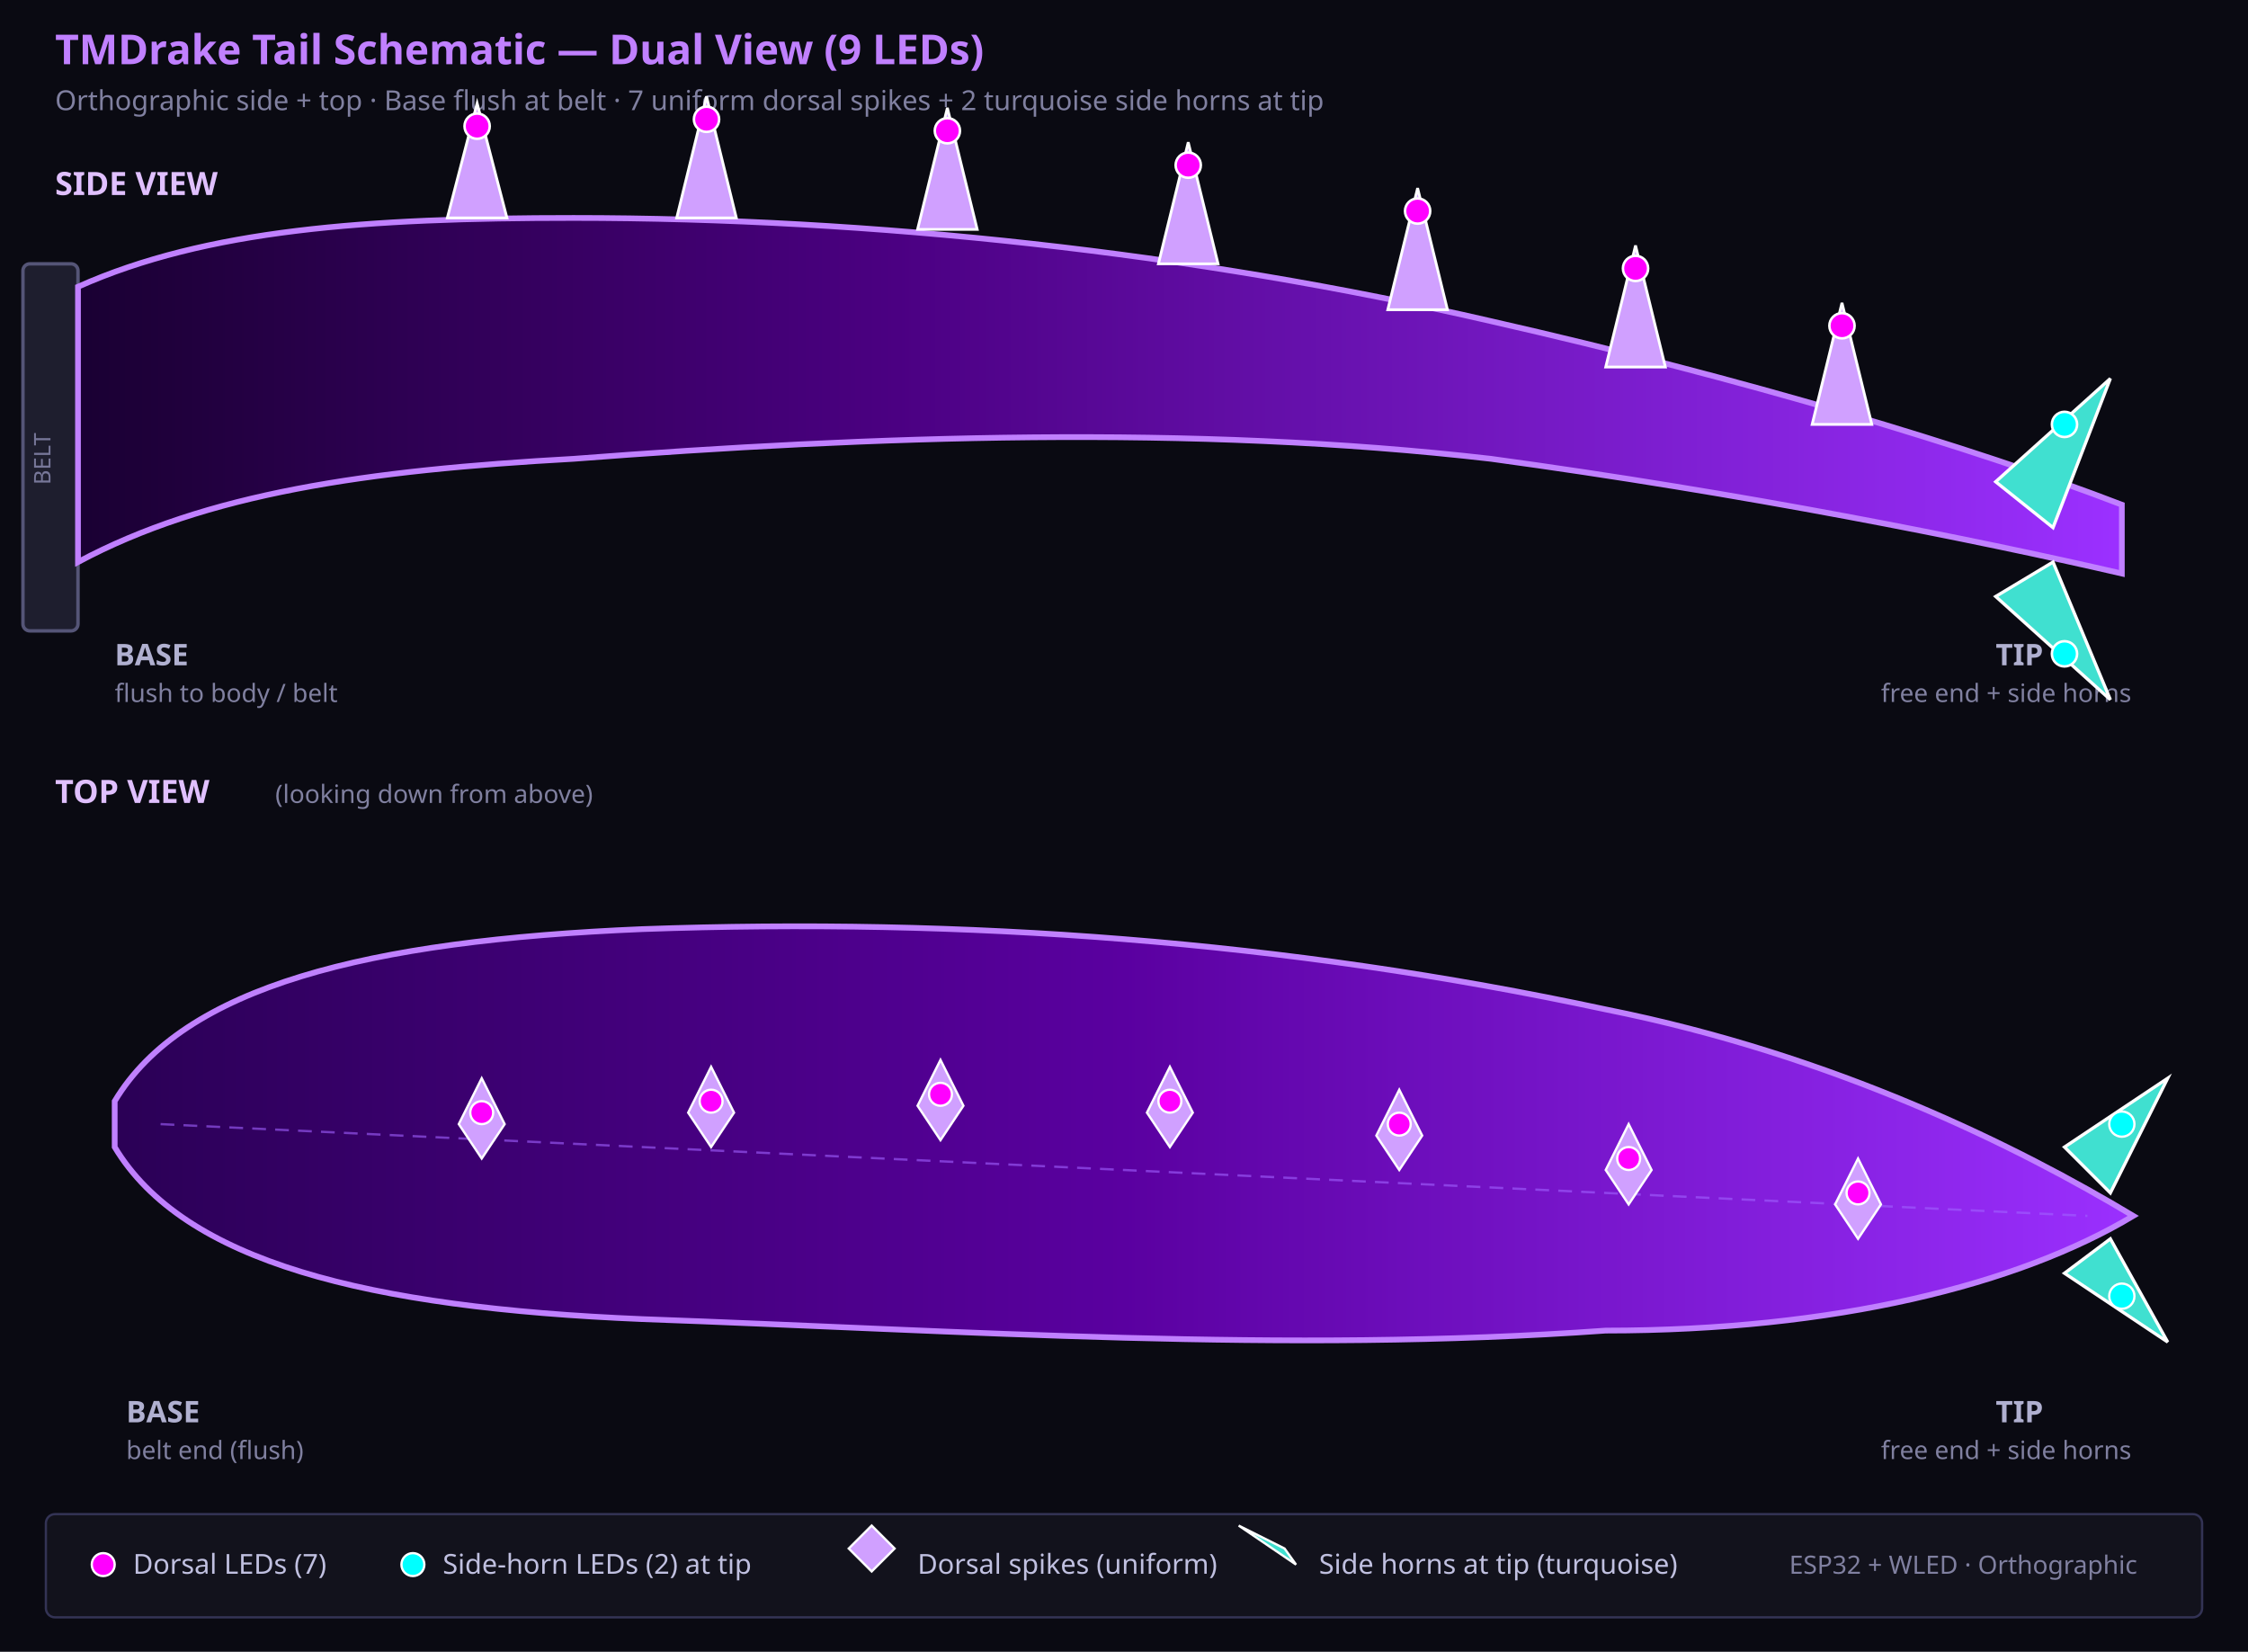
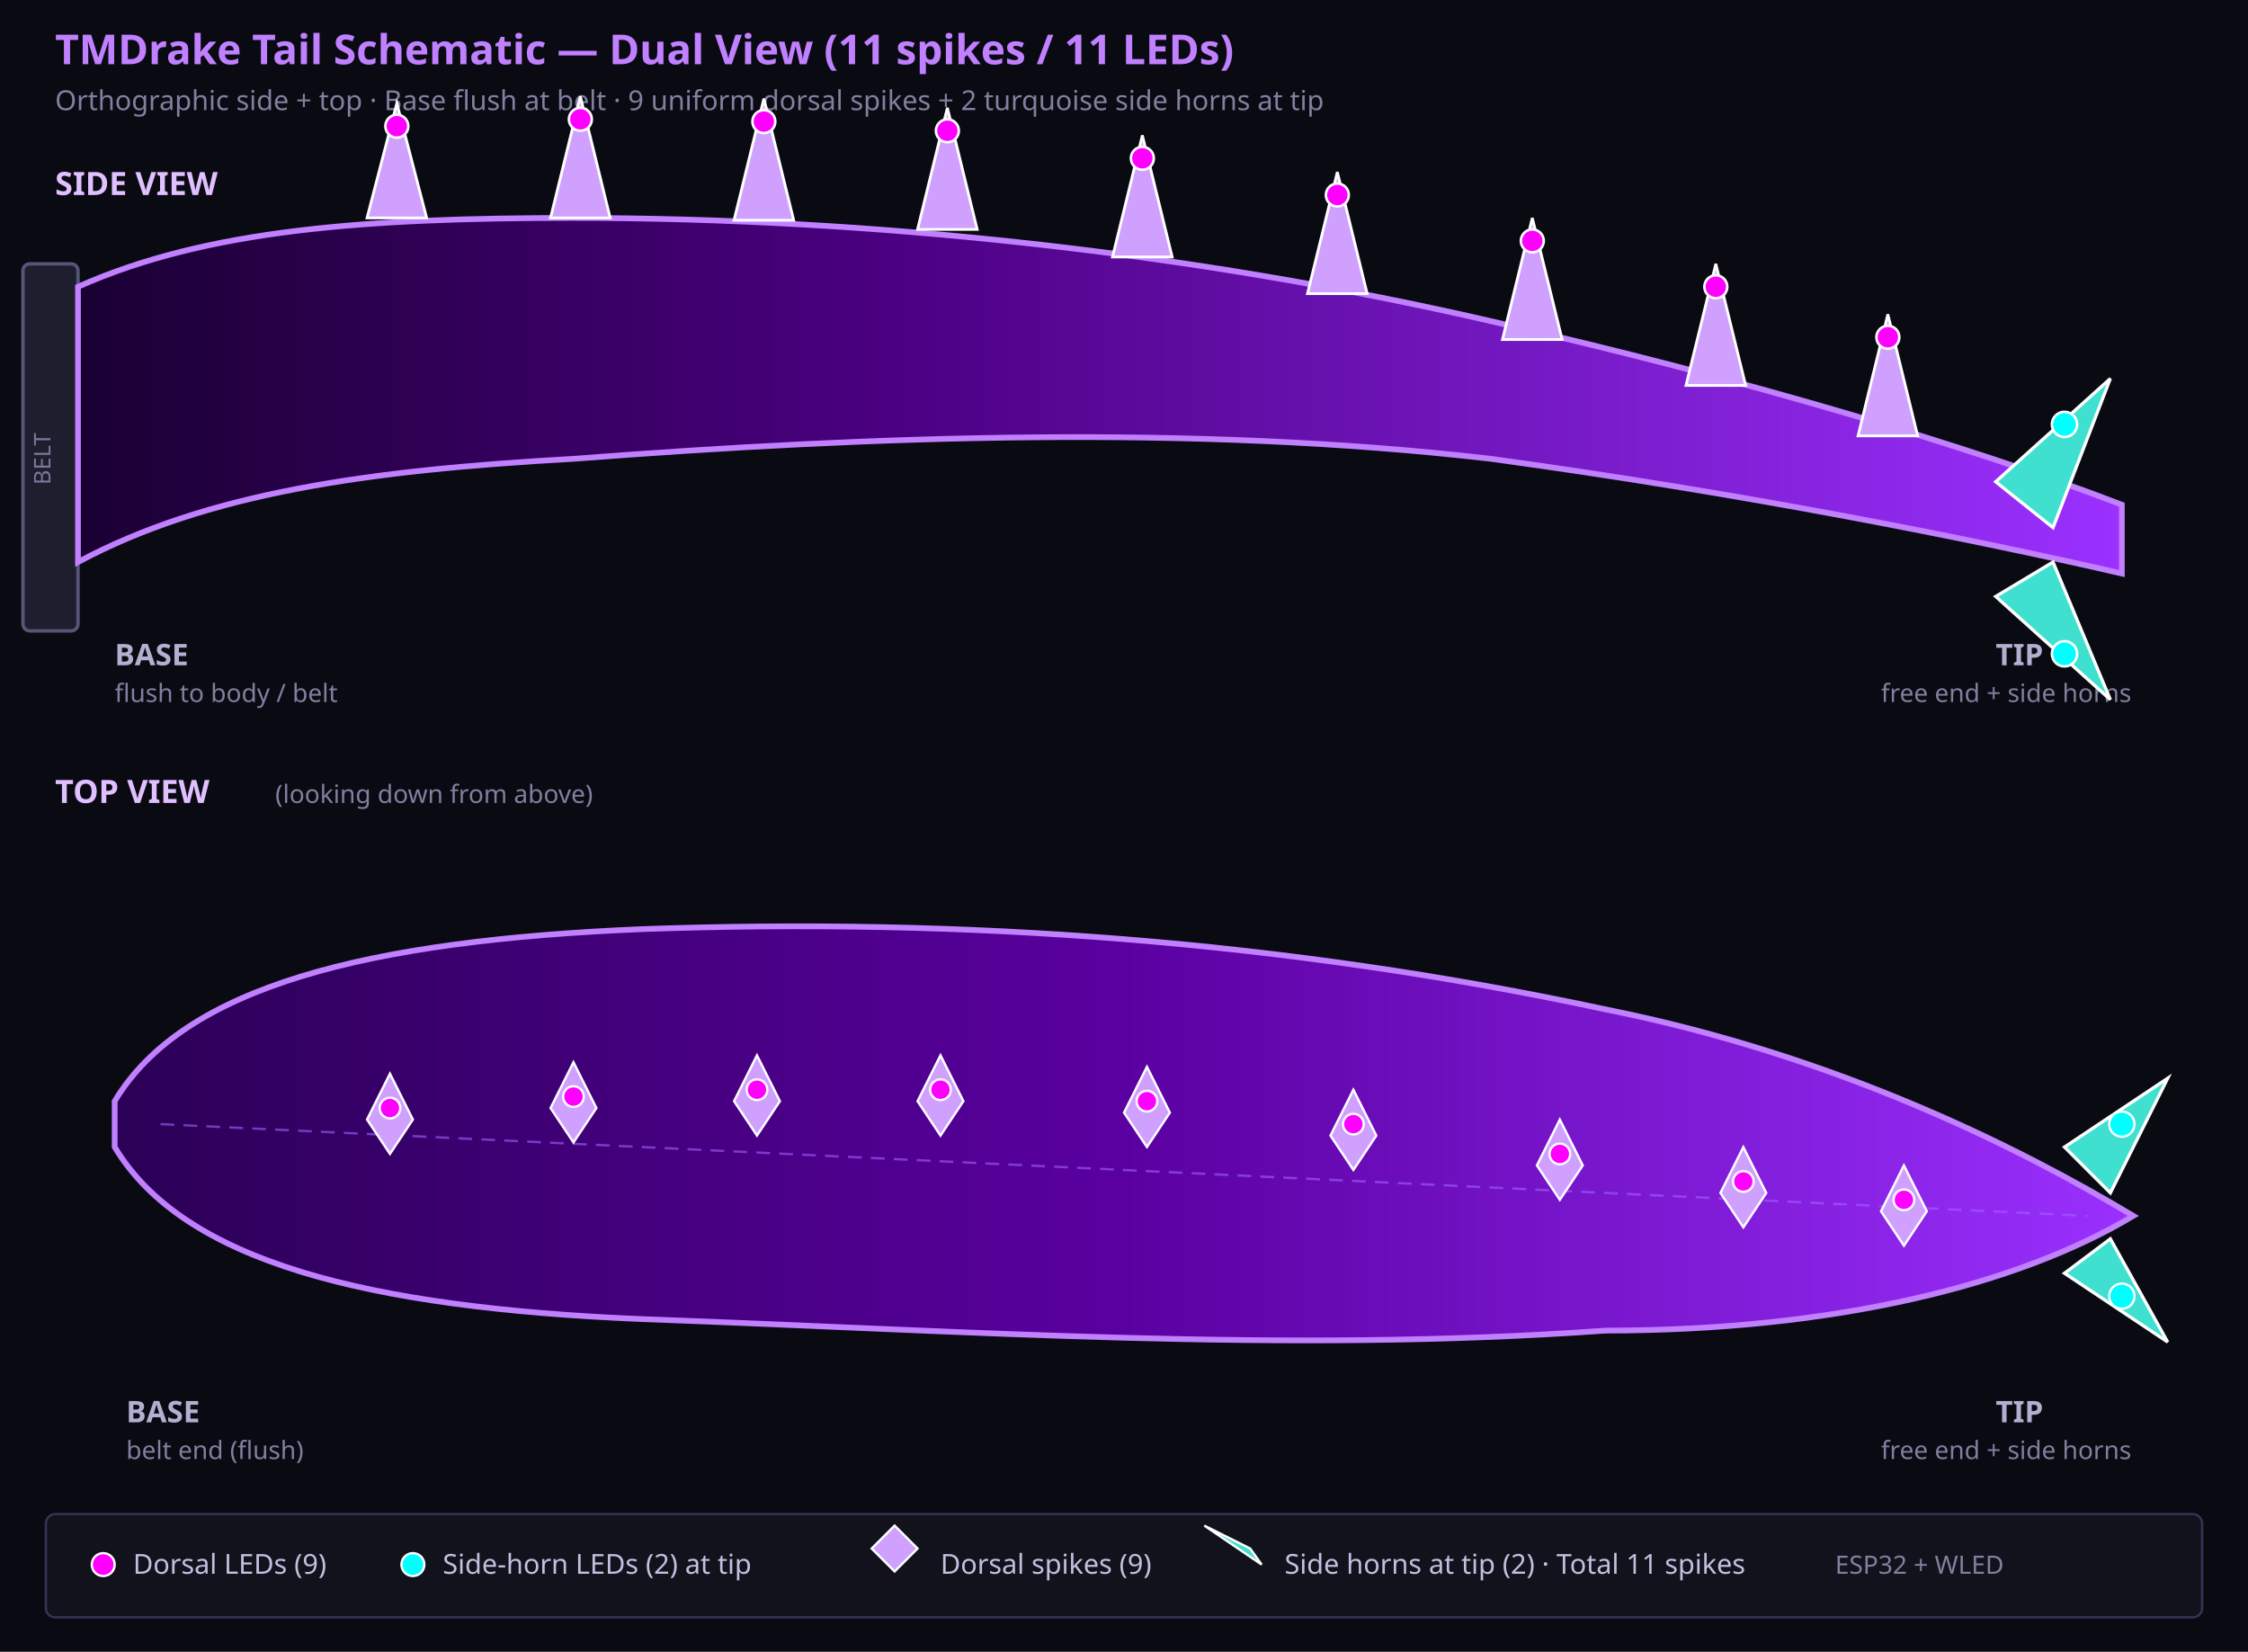
<svg xmlns="http://www.w3.org/2000/svg" viewBox="0 0 980 720" width="980" height="720">
  <defs>
    <linearGradient id="tailGrad" x1="0%" y1="0%" x2="100%" y2="0%">
      <stop offset="0%" stop-color="#1a0033" />
      <stop offset="40%" stop-color="#4b0082" />
      <stop offset="100%" stop-color="#9b30ff" />
    </linearGradient>
    <linearGradient id="topGrad" x1="0%" y1="0%" x2="100%" y2="0%">
      <stop offset="0%" stop-color="#2a0055" />
      <stop offset="50%" stop-color="#5a00a0" />
      <stop offset="100%" stop-color="#9b30ff" />
    </linearGradient>
  </defs>
  <rect width="980" height="720" fill="#0a0a12" />
-   <text x="24" y="28" fill="#c080ff" font-family="sans-serif" font-size="18" font-weight="bold">TMDrake Tail Schematic — Dual View (9 LEDs)</text>
-   <text x="24" y="48" fill="#8080a0" font-family="sans-serif" font-size="12">Orthographic side + top · Base flush at belt · 7 uniform dorsal spikes + 2 turquoise side horns at tip</text>
+   <text x="24" y="28" fill="#c080ff" font-family="sans-serif" font-size="18" font-weight="bold">TMDrake Tail Schematic — Dual View (11 spikes / 11 LEDs)</text>
+   <text x="24" y="48" fill="#8080a0" font-family="sans-serif" font-size="12">Orthographic side + top · Base flush at belt · 9 uniform dorsal spikes + 2 turquoise side horns at tip</text>
  <text x="24" y="85" fill="#e0c0ff" font-family="sans-serif" font-size="14" font-weight="bold">SIDE VIEW</text>
  <rect x="10" y="115" width="24" height="160" rx="3" fill="#1e1e2e" stroke="#555577" stroke-width="1.5" />
  <text x="22" y="200" fill="#777799" font-family="sans-serif" font-size="10" text-anchor="middle" transform="rotate(-90 22 200)">BELT</text>
  <path d="M34,125            C90,100 160,95 250,95            C380,95 520,110 650,140            C760,165 860,195 925,220            L925,250            C860,235 760,215 650,200            C520,185 380,190 250,200            C160,205 90,215 34,245            Z" fill="url(#tailGrad)" stroke="#c080ff" stroke-width="2.5" />
  <text x="50" y="290" fill="#b0b0d0" font-family="sans-serif" font-size="13" font-weight="bold">BASE</text>
  <text x="50" y="306" fill="#8080a0" font-family="sans-serif" font-size="11">flush to body / belt</text>
  <text x="870" y="290" fill="#b0b0d0" font-family="sans-serif" font-size="13" font-weight="bold">TIP</text>
  <text x="820" y="306" fill="#8080a0" font-family="sans-serif" font-size="11">free end + side horns</text>
-   <polygon points="195,95 208,45 221,95" fill="#d0a0ff" stroke="#fff" stroke-width="1.2" />
-   <polygon points="295,95 308,42 321,95" fill="#d0a0ff" stroke="#fff" stroke-width="1.2" />
+   <polygon points="160,95 173,45 186,95" fill="#d0a0ff" stroke="#fff" stroke-width="1.2" />
+   <polygon points="240,95 253,42 266,95" fill="#d0a0ff" stroke="#fff" stroke-width="1.2" />
+   <polygon points="320,96 333,43 346,96" fill="#d0a0ff" stroke="#fff" stroke-width="1.2" />
  <polygon points="400,100 413,47 426,100" fill="#d0a0ff" stroke="#fff" stroke-width="1.2" />
-   <polygon points="505,115 518,62 531,115" fill="#d0a0ff" stroke="#fff" stroke-width="1.2" />
-   <polygon points="605,135 618,82 631,135" fill="#d0a0ff" stroke="#fff" stroke-width="1.2" />
-   <polygon points="700,160 713,107 726,160" fill="#d0a0ff" stroke="#fff" stroke-width="1.2" />
-   <polygon points="790,185 803,132 816,185" fill="#d0a0ff" stroke="#fff" stroke-width="1.2" />
+   <polygon points="485,112 498,59 511,112" fill="#d0a0ff" stroke="#fff" stroke-width="1.2" />
+   <polygon points="570,128 583,75 596,128" fill="#d0a0ff" stroke="#fff" stroke-width="1.2" />
+   <polygon points="655,148 668,95 681,148" fill="#d0a0ff" stroke="#fff" stroke-width="1.2" />
+   <polygon points="735,168 748,115 761,168" fill="#d0a0ff" stroke="#fff" stroke-width="1.2" />
+   <polygon points="810,190 823,137 836,190" fill="#d0a0ff" stroke="#fff" stroke-width="1.2" />
  <polygon points="870,210 920,165 895,230" fill="#40e0d0" stroke="#fff" stroke-width="1.4" />
  <polygon points="870,260 920,305 895,245" fill="#40e0d0" stroke="#fff" stroke-width="1.4" />
-   <circle cx="208" cy="55" r="5.5" fill="#ff00ff" stroke="#fff" stroke-width="1.1" />
-   <circle cx="308" cy="52" r="5.5" fill="#ff00ff" stroke="#fff" stroke-width="1.1" />
-   <circle cx="413" cy="57" r="5.5" fill="#ff00ff" stroke="#fff" stroke-width="1.1" />
-   <circle cx="518" cy="72" r="5.5" fill="#ff00ff" stroke="#fff" stroke-width="1.1" />
-   <circle cx="618" cy="92" r="5.5" fill="#ff00ff" stroke="#fff" stroke-width="1.1" />
-   <circle cx="713" cy="117" r="5.5" fill="#ff00ff" stroke="#fff" stroke-width="1.1" />
-   <circle cx="803" cy="142" r="5.5" fill="#ff00ff" stroke="#fff" stroke-width="1.1" />
+   <circle cx="173" cy="55" r="5" fill="#ff00ff" stroke="#fff" stroke-width="1.1" />
+   <circle cx="253" cy="52" r="5" fill="#ff00ff" stroke="#fff" stroke-width="1.1" />
+   <circle cx="333" cy="53" r="5" fill="#ff00ff" stroke="#fff" stroke-width="1.1" />
+   <circle cx="413" cy="57" r="5" fill="#ff00ff" stroke="#fff" stroke-width="1.1" />
+   <circle cx="498" cy="69" r="5" fill="#ff00ff" stroke="#fff" stroke-width="1.1" />
+   <circle cx="583" cy="85" r="5" fill="#ff00ff" stroke="#fff" stroke-width="1.1" />
+   <circle cx="668" cy="105" r="5" fill="#ff00ff" stroke="#fff" stroke-width="1.1" />
+   <circle cx="748" cy="125" r="5" fill="#ff00ff" stroke="#fff" stroke-width="1.1" />
+   <circle cx="823" cy="147" r="5" fill="#ff00ff" stroke="#fff" stroke-width="1.1" />
  <circle cx="900" cy="185" r="5.5" fill="#00ffff" stroke="#fff" stroke-width="1.1" />
  <circle cx="900" cy="285" r="5.5" fill="#00ffff" stroke="#fff" stroke-width="1.1" />
  <text x="24" y="350" fill="#e0c0ff" font-family="sans-serif" font-size="14" font-weight="bold">TOP VIEW</text>
  <text x="120" y="350" fill="#8080a0" font-family="sans-serif" font-size="11">(looking down from above)</text>
  <path d="M50,480            C80,430 160,410 280,405            C420,400 560,410 700,440            C800,460 880,500 930,530            C880,560 800,580 700,580            C560,590 420,580 280,575            C160,570 80,550 50,500            Z" fill="url(#topGrad)" stroke="#c080ff" stroke-width="2.5" />
  <line x1="70" y1="490" x2="910" y2="530" stroke="#a060ff" stroke-width="1" stroke-dasharray="6 4" opacity="0.6" />
-   <polygon points="200,490 210,470 220,490 210,505" fill="#d0a0ff" stroke="#fff" stroke-width="1" />
-   <polygon points="300,485 310,465 320,485 310,500" fill="#d0a0ff" stroke="#fff" stroke-width="1" />
-   <polygon points="400,482 410,462 420,482 410,497" fill="#d0a0ff" stroke="#fff" stroke-width="1" />
-   <polygon points="500,485 510,465 520,485 510,500" fill="#d0a0ff" stroke="#fff" stroke-width="1" />
-   <polygon points="600,495 610,475 620,495 610,510" fill="#d0a0ff" stroke="#fff" stroke-width="1" />
-   <polygon points="700,510 710,490 720,510 710,525" fill="#d0a0ff" stroke="#fff" stroke-width="1" />
-   <polygon points="800,525 810,505 820,525 810,540" fill="#d0a0ff" stroke="#fff" stroke-width="1" />
+   <polygon points="160,488 170,468 180,488 170,503" fill="#d0a0ff" stroke="#fff" stroke-width="1" />
+   <polygon points="240,483 250,463 260,483 250,498" fill="#d0a0ff" stroke="#fff" stroke-width="1" />
+   <polygon points="320,480 330,460 340,480 330,495" fill="#d0a0ff" stroke="#fff" stroke-width="1" />
+   <polygon points="400,480 410,460 420,480 410,495" fill="#d0a0ff" stroke="#fff" stroke-width="1" />
+   <polygon points="490,485 500,465 510,485 500,500" fill="#d0a0ff" stroke="#fff" stroke-width="1" />
+   <polygon points="580,495 590,475 600,495 590,510" fill="#d0a0ff" stroke="#fff" stroke-width="1" />
+   <polygon points="670,508 680,488 690,508 680,523" fill="#d0a0ff" stroke="#fff" stroke-width="1" />
+   <polygon points="750,520 760,500 770,520 760,535" fill="#d0a0ff" stroke="#fff" stroke-width="1" />
+   <polygon points="820,528 830,508 840,528 830,543" fill="#d0a0ff" stroke="#fff" stroke-width="1" />
  <polygon points="900,500 945,470 920,520" fill="#40e0d0" stroke="#fff" stroke-width="1.4" />
  <polygon points="900,555 945,585 920,540" fill="#40e0d0" stroke="#fff" stroke-width="1.4" />
-   <circle cx="210" cy="485" r="5" fill="#ff00ff" stroke="#fff" stroke-width="1" />
-   <circle cx="310" cy="480" r="5" fill="#ff00ff" stroke="#fff" stroke-width="1" />
-   <circle cx="410" cy="477" r="5" fill="#ff00ff" stroke="#fff" stroke-width="1" />
-   <circle cx="510" cy="480" r="5" fill="#ff00ff" stroke="#fff" stroke-width="1" />
-   <circle cx="610" cy="490" r="5" fill="#ff00ff" stroke="#fff" stroke-width="1" />
-   <circle cx="710" cy="505" r="5" fill="#ff00ff" stroke="#fff" stroke-width="1" />
-   <circle cx="810" cy="520" r="5" fill="#ff00ff" stroke="#fff" stroke-width="1" />
+   <circle cx="170" cy="483" r="4.5" fill="#ff00ff" stroke="#fff" stroke-width="1" />
+   <circle cx="250" cy="478" r="4.5" fill="#ff00ff" stroke="#fff" stroke-width="1" />
+   <circle cx="330" cy="475" r="4.5" fill="#ff00ff" stroke="#fff" stroke-width="1" />
+   <circle cx="410" cy="475" r="4.5" fill="#ff00ff" stroke="#fff" stroke-width="1" />
+   <circle cx="500" cy="480" r="4.5" fill="#ff00ff" stroke="#fff" stroke-width="1" />
+   <circle cx="590" cy="490" r="4.5" fill="#ff00ff" stroke="#fff" stroke-width="1" />
+   <circle cx="680" cy="503" r="4.5" fill="#ff00ff" stroke="#fff" stroke-width="1" />
+   <circle cx="760" cy="515" r="4.5" fill="#ff00ff" stroke="#fff" stroke-width="1" />
+   <circle cx="830" cy="523" r="4.5" fill="#ff00ff" stroke="#fff" stroke-width="1" />
  <circle cx="925" cy="490" r="5.5" fill="#00ffff" stroke="#fff" stroke-width="1" />
  <circle cx="925" cy="565" r="5.5" fill="#00ffff" stroke="#fff" stroke-width="1" />
  <text x="55" y="620" fill="#b0b0d0" font-family="sans-serif" font-size="13" font-weight="bold">BASE</text>
  <text x="55" y="636" fill="#8080a0" font-family="sans-serif" font-size="11">belt end (flush)</text>
  <text x="870" y="620" fill="#b0b0d0" font-family="sans-serif" font-size="13" font-weight="bold">TIP</text>
  <text x="820" y="636" fill="#8080a0" font-family="sans-serif" font-size="11">free end + side horns</text>
  <rect x="20" y="660" width="940" height="45" rx="4" fill="#12121c" stroke="#333355" stroke-width="1" />
  <circle cx="45" cy="682" r="5" fill="#ff00ff" stroke="#fff" stroke-width="1" />
-   <text x="58" y="686" fill="#c0c0e0" font-family="sans-serif" font-size="12">Dorsal LEDs (7)</text>
+   <text x="58" y="686" fill="#c0c0e0" font-family="sans-serif" font-size="12">Dorsal LEDs (9)</text>
  <circle cx="180" cy="682" r="5" fill="#00ffff" stroke="#fff" stroke-width="1" />
  <text x="193" y="686" fill="#c0c0e0" font-family="sans-serif" font-size="12">Side-horn LEDs (2) at tip</text>
-   <polygon points="370,675 380,665 390,675 380,685" fill="#d0a0ff" stroke="#fff" stroke-width="1" />
-   <text x="400" y="686" fill="#c0c0e0" font-family="sans-serif" font-size="12">Dorsal spikes (uniform)</text>
-   <polygon points="560,675 540,665 565,682" fill="#40e0d0" stroke="#fff" stroke-width="1" />
-   <text x="575" y="686" fill="#c0c0e0" font-family="sans-serif" font-size="12">Side horns at tip (turquoise)</text>
-   <text x="780" y="686" fill="#8080a0" font-family="sans-serif" font-size="11">ESP32 + WLED · Orthographic</text>
+   <polygon points="380,675 390,665 400,675 390,685" fill="#d0a0ff" stroke="#fff" stroke-width="1" />
+   <text x="410" y="686" fill="#c0c0e0" font-family="sans-serif" font-size="12">Dorsal spikes (9)</text>
+   <polygon points="545,675 525,665 550,682" fill="#40e0d0" stroke="#fff" stroke-width="1" />
+   <text x="560" y="686" fill="#c0c0e0" font-family="sans-serif" font-size="12">Side horns at tip (2) · Total 11 spikes</text>
+   <text x="800" y="686" fill="#8080a0" font-family="sans-serif" font-size="11">ESP32 + WLED</text>
</svg>
